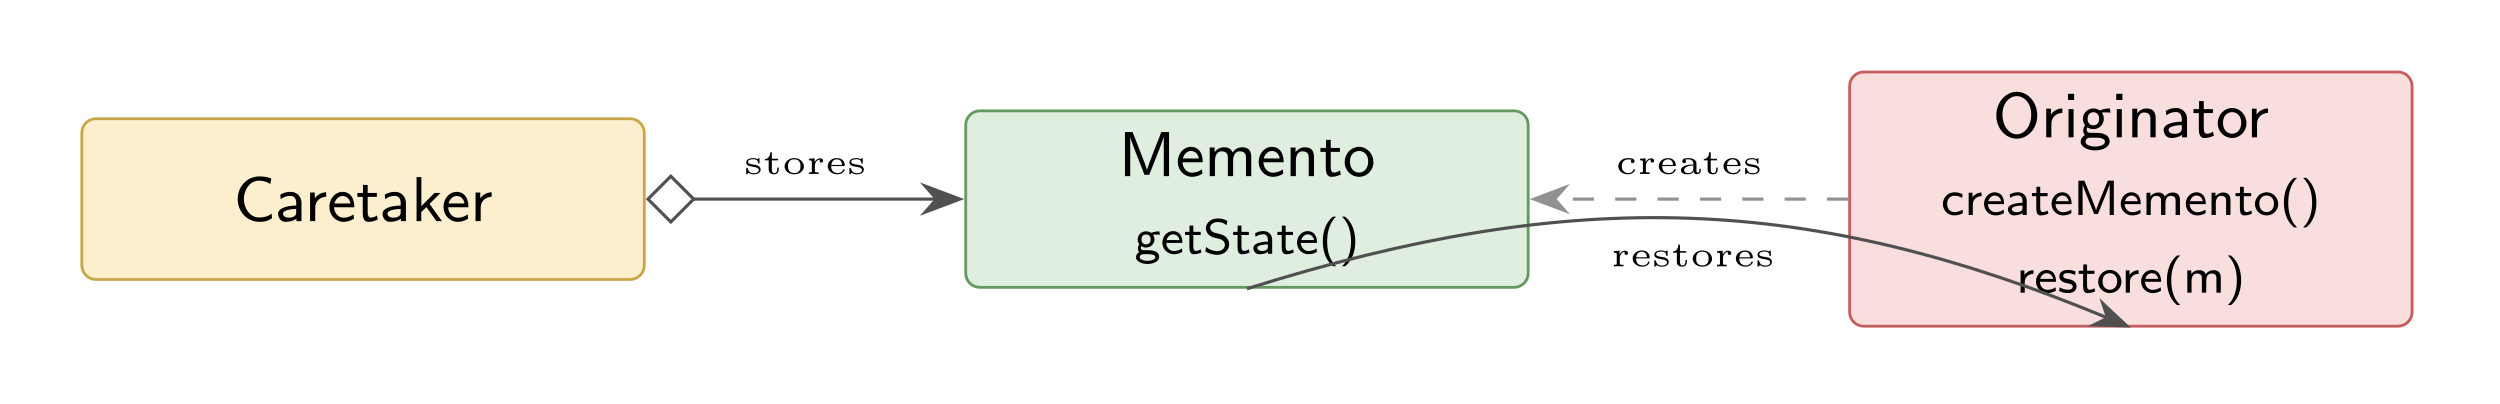
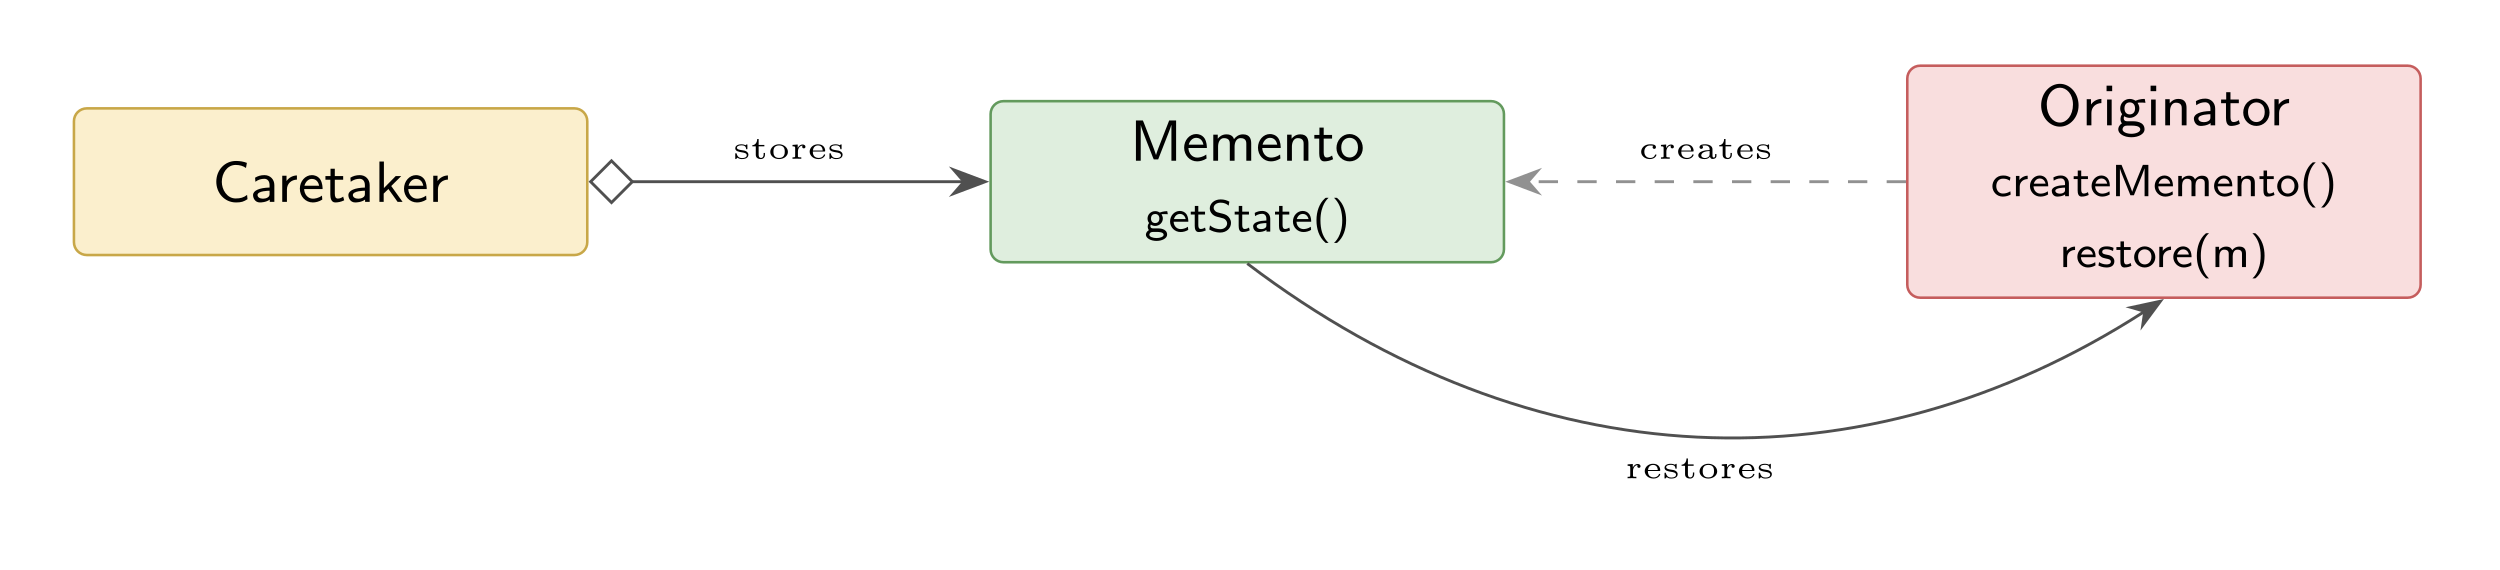
- <svg xmlns="http://www.w3.org/2000/svg" xmlns:xlink="http://www.w3.org/1999/xlink" width="349.142pt" height="56.413pt" viewBox="0 0 349.142 56.413">
+ <svg xmlns="http://www.w3.org/2000/svg" xmlns:xlink="http://www.w3.org/1999/xlink" width="383.158pt" height="87.229pt" viewBox="0 0 383.158 87.229">
  <defs>
    <g>
      <g id="glyph-0-0">
-         <path d="M 5.312 -1.062 C 4.781 -0.641 4.281 -0.516 3.547 -0.516 C 2.234 -0.516 1.438 -1.875 1.438 -3.062 C 1.438 -4.375 2.266 -5.656 3.547 -5.656 C 4.156 -5.656 4.703 -5.5 5.125 -5.172 L 5.266 -5.953 C 4.812 -6.156 4.234 -6.25 3.625 -6.25 C 1.859 -6.25 0.578 -4.828 0.578 -3.078 C 0.578 -1.391 1.828 0.094 3.609 0.094 C 4.438 0.094 4.766 -0.031 5.375 -0.406 Z M 5.312 -1.062 " />
+         <path d="M 5.312 -1.062 C 4.797 -0.656 4.297 -0.516 3.562 -0.516 C 2.234 -0.516 1.438 -1.875 1.438 -3.062 C 1.438 -4.391 2.266 -5.656 3.562 -5.656 C 4.172 -5.656 4.719 -5.5 5.141 -5.188 L 5.281 -5.969 C 4.812 -6.156 4.234 -6.266 3.625 -6.266 C 1.859 -6.266 0.594 -4.844 0.594 -3.078 C 0.594 -1.391 1.828 0.094 3.625 0.094 C 4.453 0.094 4.781 -0.031 5.375 -0.406 Z M 5.312 -1.062 " />
      </g>
      <g id="glyph-0-1">
-         <path d="M 3.656 -2.562 C 3.656 -3.438 3.016 -4.094 2.125 -4.094 C 1.547 -4.094 1.125 -3.938 0.703 -3.703 L 0.75 -3.078 C 1.203 -3.406 1.641 -3.531 2.125 -3.531 C 2.625 -3.531 2.922 -3.141 2.922 -2.562 L 2.922 -2.188 C 1.391 -2.141 0.391 -1.75 0.391 -1.031 C 0.391 -0.609 0.672 0.094 1.438 0.094 C 1.609 0.094 2.391 0.078 2.953 -0.344 L 2.953 0 L 3.656 0 Z M 2.922 -1.25 C 2.922 -1.062 2.922 -0.828 2.594 -0.641 C 2.375 -0.516 2.078 -0.484 1.906 -0.484 C 1.453 -0.484 1.078 -0.688 1.078 -1.047 C 1.078 -1.672 2.797 -1.703 2.922 -1.703 Z M 2.922 -1.25 " />
+         <path d="M 3.656 -2.562 C 3.656 -3.453 3.016 -4.094 2.141 -4.094 C 1.562 -4.094 1.125 -3.953 0.703 -3.703 L 0.75 -3.078 C 1.203 -3.406 1.641 -3.531 2.125 -3.531 C 2.625 -3.531 2.922 -3.141 2.922 -2.562 L 2.922 -2.188 C 1.391 -2.156 0.391 -1.75 0.391 -1.031 C 0.391 -0.609 0.672 0.094 1.438 0.094 C 1.625 0.094 2.391 0.078 2.953 -0.344 L 2.953 0 L 3.656 0 Z M 2.922 -1.25 C 2.922 -1.062 2.922 -0.828 2.609 -0.656 C 2.375 -0.516 2.094 -0.484 1.906 -0.484 C 1.453 -0.484 1.078 -0.688 1.078 -1.047 C 1.078 -1.688 2.812 -1.703 2.922 -1.703 Z M 2.922 -1.25 " />
      </g>
      <g id="glyph-0-2">
-         <path d="M 1.453 -1.891 C 1.453 -2.828 2.172 -3.391 2.984 -3.406 L 2.984 -4.031 C 2.344 -4.031 1.75 -3.703 1.391 -3.188 L 1.391 -4 L 0.734 -4 L 0.734 0 L 1.453 0 Z M 1.453 -1.891 " />
+         <path d="M 1.453 -1.891 C 1.453 -2.828 2.172 -3.391 2.984 -3.406 L 2.984 -4.047 C 2.344 -4.031 1.766 -3.719 1.391 -3.188 L 1.391 -4 L 0.734 -4 L 0.734 0 L 1.453 0 Z M 1.453 -1.891 " />
      </g>
      <g id="glyph-0-3">
-         <path d="M 3.797 -1.938 C 3.797 -2.219 3.781 -2.891 3.438 -3.422 C 3.062 -3.984 2.5 -4.094 2.156 -4.094 C 1.125 -4.094 0.312 -3.141 0.312 -2 C 0.312 -0.828 1.188 0.094 2.297 0.094 C 2.719 0.094 3.234 -0.016 3.75 -0.344 L 3.688 -0.953 C 3.141 -0.547 2.609 -0.484 2.297 -0.484 C 1.562 -0.484 1 -1.125 0.969 -1.938 Z M 1.016 -2.469 C 1.156 -3.031 1.594 -3.516 2.156 -3.516 C 2.484 -3.516 3.094 -3.359 3.25 -2.469 Z M 1.016 -2.469 " />
+         <path d="M 3.797 -1.953 C 3.797 -2.219 3.781 -2.891 3.438 -3.438 C 3.062 -3.984 2.5 -4.094 2.156 -4.094 C 1.125 -4.094 0.312 -3.141 0.312 -2.016 C 0.312 -0.828 1.188 0.094 2.297 0.094 C 2.719 0.094 3.234 -0.016 3.75 -0.344 L 3.703 -0.953 C 3.141 -0.547 2.609 -0.484 2.297 -0.484 C 1.562 -0.484 1 -1.125 0.969 -1.953 Z M 1.016 -2.469 C 1.172 -3.047 1.594 -3.516 2.156 -3.516 C 2.484 -3.516 3.094 -3.375 3.266 -2.469 Z M 1.016 -2.469 " />
      </g>
      <g id="glyph-0-4">
-         <path d="M 1.609 -3.391 L 2.891 -3.391 L 2.891 -3.938 L 1.609 -3.938 L 1.609 -5.062 L 0.953 -5.062 L 0.953 -3.938 L 0.172 -3.938 L 0.172 -3.391 L 0.922 -3.391 L 0.922 -1.125 C 0.922 -0.594 1.031 0.094 1.688 0.094 C 2.078 0.094 2.531 0.016 3.031 -0.234 L 2.891 -0.797 C 2.656 -0.609 2.344 -0.5 2.062 -0.5 C 1.719 -0.5 1.609 -0.812 1.609 -1.281 Z M 1.609 -3.391 " />
+         <path d="M 1.609 -3.391 L 2.891 -3.391 L 2.891 -3.953 L 1.609 -3.953 L 1.609 -5.078 L 0.953 -5.078 L 0.953 -3.953 L 0.172 -3.953 L 0.172 -3.391 L 0.922 -3.391 L 0.922 -1.125 C 0.922 -0.594 1.047 0.094 1.688 0.094 C 2.078 0.094 2.547 0.016 3.047 -0.234 L 2.891 -0.797 C 2.656 -0.609 2.344 -0.5 2.078 -0.5 C 1.719 -0.5 1.609 -0.812 1.609 -1.281 Z M 1.609 -3.391 " />
      </g>
      <g id="glyph-0-5">
-         <path d="M 2.562 -2.406 L 4.094 -3.938 L 3.25 -3.938 L 1.422 -2.109 L 1.422 -6.156 L 0.75 -6.156 L 0.75 0 L 1.406 0 L 1.406 -1.266 L 2.125 -1.969 L 3.531 0 L 4.297 0 Z M 2.562 -2.406 " />
+         <path d="M 2.562 -2.422 L 4.094 -3.953 L 3.25 -3.953 L 1.438 -2.109 L 1.438 -6.172 L 0.75 -6.172 L 0.75 0 L 1.406 0 L 1.406 -1.266 L 2.125 -1.969 L 3.531 0 L 4.297 0 Z M 2.562 -2.422 " />
      </g>
      <g id="glyph-0-6">
-         <path d="M 4.797 -3.125 C 4.578 -2.531 4.094 -1.297 3.984 -0.875 L 3.969 -0.875 C 3.891 -1.234 3.484 -2.312 3.312 -2.734 L 2.125 -5.766 L 1.969 -6.156 L 0.906 -6.156 L 0.906 0 L 1.641 0 L 1.641 -5.469 C 1.75 -5.016 2.266 -3.688 2.359 -3.438 L 3.344 -0.938 C 3.406 -0.766 3.578 -0.312 3.625 -0.188 L 4.297 -0.188 L 5.531 -3.312 C 5.656 -3.641 6.203 -5.047 6.312 -5.469 L 6.328 -5.469 L 6.328 0 L 7.062 0 L 7.062 -6.156 L 5.984 -6.156 Z M 4.797 -3.125 " />
+         <path d="M 4.812 -3.125 C 4.578 -2.531 4.094 -1.312 3.984 -0.875 C 3.891 -1.234 3.484 -2.312 3.312 -2.734 L 2.141 -5.766 L 1.969 -6.172 L 0.906 -6.172 L 0.906 0 L 1.641 0 L 1.641 -5.484 C 1.75 -5.016 2.266 -3.703 2.359 -3.453 L 3.344 -0.938 C 3.406 -0.766 3.578 -0.312 3.641 -0.203 L 4.312 -0.203 L 5.531 -3.328 C 5.672 -3.656 6.219 -5.062 6.328 -5.484 L 6.344 -5.484 L 6.344 0 L 7.062 0 L 7.062 -6.172 L 6 -6.172 Z M 4.812 -3.125 " />
      </g>
      <g id="glyph-0-7">
-         <path d="M 6.516 -2.641 C 6.516 -3.297 6.344 -4.031 5.266 -4.031 C 4.516 -4.031 4.094 -3.578 3.891 -3.312 C 3.828 -3.484 3.641 -4.031 2.734 -4.031 C 2.031 -4.031 1.609 -3.625 1.406 -3.359 L 1.406 -4 L 0.719 -4 L 0.719 0 L 1.453 0 L 1.453 -2.172 C 1.453 -2.75 1.688 -3.469 2.359 -3.469 C 3.25 -3.469 3.25 -2.828 3.25 -2.578 L 3.25 0 L 3.984 0 L 3.984 -2.172 C 3.984 -2.75 4.219 -3.469 4.891 -3.469 C 5.781 -3.469 5.781 -2.828 5.781 -2.578 L 5.781 0 L 6.516 0 Z M 6.516 -2.641 " />
+         <path d="M 6.531 -2.641 C 6.531 -3.297 6.344 -4.047 5.266 -4.047 C 4.531 -4.047 4.109 -3.594 3.891 -3.312 C 3.828 -3.5 3.641 -4.047 2.734 -4.047 C 2.031 -4.047 1.609 -3.641 1.406 -3.375 L 1.406 -4 L 0.719 -4 L 0.719 0 L 1.453 0 L 1.453 -2.172 C 1.453 -2.75 1.688 -3.469 2.359 -3.469 C 3.25 -3.469 3.25 -2.844 3.25 -2.578 L 3.25 0 L 3.984 0 L 3.984 -2.172 C 3.984 -2.75 4.219 -3.469 4.906 -3.469 C 5.781 -3.469 5.781 -2.844 5.781 -2.578 L 5.781 0 L 6.531 0 Z M 6.531 -2.641 " />
      </g>
      <g id="glyph-0-8">
-         <path d="M 3.984 -2.641 C 3.984 -3.297 3.812 -4.031 2.734 -4.031 C 2.031 -4.031 1.609 -3.625 1.406 -3.359 L 1.406 -4 L 0.719 -4 L 0.719 0 L 1.453 0 L 1.453 -2.172 C 1.453 -2.75 1.688 -3.469 2.359 -3.469 C 3.25 -3.469 3.25 -2.828 3.25 -2.578 L 3.25 0 L 3.984 0 Z M 3.984 -2.641 " />
+         <path d="M 3.984 -2.641 C 3.984 -3.297 3.812 -4.047 2.734 -4.047 C 2.031 -4.047 1.609 -3.641 1.406 -3.375 L 1.406 -4 L 0.719 -4 L 0.719 0 L 1.453 0 L 1.453 -2.172 C 1.453 -2.75 1.688 -3.469 2.359 -3.469 C 3.25 -3.469 3.25 -2.844 3.25 -2.578 L 3.25 0 L 3.984 0 Z M 3.984 -2.641 " />
      </g>
      <g id="glyph-0-9">
-         <path d="M 4.281 -1.953 C 4.281 -3.109 3.406 -4.094 2.266 -4.094 C 1.172 -4.094 0.266 -3.141 0.266 -1.953 C 0.266 -0.781 1.203 0.094 2.266 0.094 C 3.375 0.094 4.281 -0.797 4.281 -1.953 Z M 2.281 -0.5 C 1.594 -0.5 1 -1.031 1 -2.047 C 1 -3.078 1.672 -3.516 2.266 -3.516 C 2.906 -3.516 3.547 -3.062 3.547 -2.047 C 3.547 -1.016 2.922 -0.5 2.281 -0.5 Z M 2.281 -0.5 " />
+         <path d="M 4.297 -1.953 C 4.297 -3.125 3.406 -4.094 2.281 -4.094 C 1.172 -4.094 0.266 -3.141 0.266 -1.953 C 0.266 -0.781 1.203 0.094 2.281 0.094 C 3.375 0.094 4.297 -0.797 4.297 -1.953 Z M 2.281 -0.5 C 1.594 -0.5 1 -1.047 1 -2.047 C 1 -3.078 1.672 -3.516 2.281 -3.516 C 2.922 -3.516 3.562 -3.062 3.562 -2.047 C 3.562 -1.016 2.938 -0.5 2.281 -0.5 Z M 2.281 -0.5 " />
      </g>
      <g id="glyph-0-10">
-         <path d="M 6.219 -3.047 C 6.219 -4.922 4.906 -6.359 3.359 -6.359 C 1.828 -6.359 0.5 -4.922 0.5 -3.047 C 0.5 -1.203 1.844 0.188 3.359 0.188 C 4.906 0.188 6.219 -1.203 6.219 -3.047 Z M 3.359 -0.422 C 2.312 -0.422 1.359 -1.516 1.359 -3.188 C 1.359 -4.812 2.359 -5.75 3.359 -5.75 C 4.375 -5.75 5.375 -4.797 5.375 -3.188 C 5.375 -1.516 4.422 -0.422 3.359 -0.422 Z M 3.359 -0.422 " />
+         <path d="M 6.234 -3.062 C 6.234 -4.938 4.906 -6.359 3.375 -6.359 C 1.828 -6.359 0.5 -4.938 0.5 -3.062 C 0.5 -1.203 1.844 0.203 3.375 0.203 C 4.906 0.203 6.234 -1.203 6.234 -3.062 Z M 3.375 -0.422 C 2.312 -0.422 1.359 -1.516 1.359 -3.188 C 1.359 -4.812 2.359 -5.766 3.375 -5.766 C 4.391 -5.766 5.375 -4.812 5.375 -3.188 C 5.375 -1.516 4.422 -0.422 3.375 -0.422 Z M 3.375 -0.422 " />
      </g>
      <g id="glyph-0-11">
-         <path d="M 1.516 -6.078 L 0.656 -6.078 L 0.656 -5.219 L 1.516 -5.219 Z M 1.438 -3.938 L 0.734 -3.938 L 0.734 0 L 1.438 0 Z M 1.438 -3.938 " />
+         <path d="M 1.516 -6.078 L 0.656 -6.078 L 0.656 -5.234 L 1.516 -5.234 Z M 1.438 -3.953 L 0.734 -3.953 L 0.734 0 L 1.438 0 Z M 1.438 -3.953 " />
      </g>
      <g id="glyph-0-12">
-         <path d="M 4.328 -4.031 C 4.156 -4.031 3.562 -4.031 2.906 -3.75 C 2.766 -3.859 2.438 -4.031 2.031 -4.031 C 1.203 -4.031 0.562 -3.375 0.562 -2.594 C 0.562 -2.375 0.609 -2.047 0.859 -1.688 C 0.688 -1.469 0.609 -1.203 0.609 -0.953 C 0.609 -0.703 0.688 -0.469 0.828 -0.297 C 0.359 0 0.25 0.375 0.25 0.625 C 0.25 1.281 1.125 1.828 2.266 1.828 C 3.422 1.828 4.297 1.281 4.297 0.625 C 4.297 -0.609 2.828 -0.625 2.438 -0.625 L 1.609 -0.625 C 1.5 -0.625 1.094 -0.625 1.094 -1.094 C 1.094 -1.266 1.141 -1.328 1.188 -1.391 C 1.422 -1.234 1.719 -1.141 2.031 -1.141 C 2.844 -1.141 3.484 -1.797 3.484 -2.578 C 3.484 -2.891 3.406 -3.141 3.25 -3.375 C 3.219 -3.422 3.219 -3.422 3.219 -3.438 C 3.219 -3.484 3.656 -3.484 3.766 -3.484 C 3.844 -3.484 4.172 -3.484 4.422 -3.438 Z M 2.031 -1.672 C 1.609 -1.672 1.219 -1.922 1.219 -2.578 C 1.219 -3.297 1.672 -3.5 2.031 -3.5 C 2.438 -3.5 2.828 -3.25 2.828 -2.594 C 2.828 -1.875 2.375 -1.672 2.031 -1.672 Z M 2.438 0.047 C 2.625 0.047 3.641 0.047 3.641 0.625 C 3.641 1.016 2.984 1.297 2.281 1.297 C 1.594 1.297 0.922 1.031 0.922 0.625 C 0.922 0.609 0.922 0.047 1.594 0.047 Z M 2.438 0.047 " />
+         <path d="M 4.328 -4.047 C 4.156 -4.047 3.562 -4.047 2.906 -3.766 C 2.781 -3.859 2.438 -4.047 2.031 -4.047 C 1.203 -4.047 0.562 -3.375 0.562 -2.594 C 0.562 -2.375 0.609 -2.047 0.859 -1.703 C 0.688 -1.469 0.609 -1.203 0.609 -0.953 C 0.609 -0.719 0.688 -0.469 0.828 -0.297 C 0.359 0 0.266 0.375 0.266 0.625 C 0.266 1.281 1.125 1.828 2.281 1.828 C 3.422 1.828 4.297 1.297 4.297 0.625 C 4.297 -0.609 2.828 -0.625 2.438 -0.625 L 1.625 -0.625 C 1.5 -0.625 1.109 -0.625 1.109 -1.094 C 1.109 -1.266 1.141 -1.328 1.188 -1.391 C 1.422 -1.234 1.719 -1.141 2.031 -1.141 C 2.844 -1.141 3.5 -1.812 3.5 -2.594 C 3.5 -2.891 3.406 -3.141 3.266 -3.375 C 3.234 -3.422 3.234 -3.438 3.234 -3.438 C 3.234 -3.484 3.656 -3.484 3.781 -3.484 C 3.844 -3.484 4.172 -3.484 4.438 -3.453 Z M 2.031 -1.672 C 1.625 -1.672 1.219 -1.922 1.219 -2.594 C 1.219 -3.312 1.672 -3.516 2.031 -3.516 C 2.438 -3.516 2.844 -3.25 2.844 -2.594 C 2.844 -1.875 2.375 -1.672 2.031 -1.672 Z M 2.438 0.047 C 2.625 0.047 3.641 0.047 3.641 0.625 C 3.641 1.016 3 1.297 2.281 1.297 C 1.594 1.297 0.922 1.047 0.922 0.625 C 0.922 0.609 0.922 0.047 1.594 0.047 Z M 2.438 0.047 " />
      </g>
      <g id="glyph-1-0">
        <path d="M 3.469 -3.141 C 3.328 -3.141 2.859 -3.125 2.328 -2.922 C 2.078 -3.094 1.828 -3.141 1.625 -3.141 C 0.953 -3.141 0.453 -2.609 0.453 -2.016 C 0.453 -1.766 0.531 -1.516 0.688 -1.328 C 0.594 -1.203 0.484 -1.016 0.484 -0.75 C 0.484 -0.484 0.594 -0.312 0.656 -0.234 C 0.281 0 0.203 0.312 0.203 0.469 C 0.203 1 0.938 1.422 1.828 1.422 C 2.734 1.422 3.453 1 3.453 0.469 C 3.453 -0.5 2.25 -0.5 1.953 -0.5 L 1.312 -0.5 C 1.188 -0.5 0.891 -0.5 0.891 -0.859 C 0.891 -1 0.953 -1.062 0.953 -1.078 C 1.188 -0.922 1.438 -0.875 1.625 -0.875 C 2.297 -0.875 2.797 -1.406 2.797 -2 C 2.797 -2.219 2.734 -2.422 2.625 -2.609 C 2.594 -2.656 2.594 -2.656 2.594 -2.672 C 2.594 -2.688 3 -2.688 3.031 -2.688 C 3.047 -2.688 3.312 -2.688 3.562 -2.672 Z M 1.625 -1.312 C 1.25 -1.312 0.984 -1.547 0.984 -2 C 0.984 -2.547 1.328 -2.703 1.625 -2.703 C 2 -2.703 2.266 -2.469 2.266 -2.016 C 2.266 -1.469 1.922 -1.312 1.625 -1.312 Z M 1.953 0.047 C 2.109 0.047 2.922 0.047 2.922 0.484 C 2.922 0.781 2.406 0.984 1.828 0.984 C 1.25 0.984 0.734 0.781 0.734 0.484 C 0.734 0.453 0.734 0.047 1.297 0.047 Z M 1.953 0.047 " />
      </g>
      <g id="glyph-1-1">
        <path d="M 2.969 -0.75 C 2.578 -0.469 2.141 -0.391 1.844 -0.391 C 1.25 -0.391 0.797 -0.875 0.781 -1.516 L 3.031 -1.516 C 3.031 -1.828 3 -2.297 2.734 -2.688 C 2.484 -3.031 2.078 -3.172 1.734 -3.172 C 0.891 -3.172 0.234 -2.438 0.234 -1.547 C 0.234 -0.672 0.938 0.062 1.844 0.062 C 2.25 0.062 2.656 -0.047 3.016 -0.266 Z M 0.828 -1.922 C 0.984 -2.484 1.391 -2.719 1.734 -2.719 C 2.031 -2.719 2.484 -2.562 2.625 -1.922 Z M 0.828 -1.922 " />
      </g>
      <g id="glyph-1-2">
        <path d="M 1.297 -2.625 L 2.328 -2.625 L 2.328 -3.062 L 1.297 -3.062 L 1.297 -3.938 L 0.766 -3.938 L 0.766 -3.062 L 0.141 -3.062 L 0.141 -2.625 L 0.75 -2.625 L 0.75 -0.891 C 0.75 -0.422 0.859 0.062 1.359 0.062 C 1.859 0.062 2.234 -0.094 2.438 -0.188 L 2.328 -0.625 C 2.094 -0.469 1.859 -0.406 1.672 -0.406 C 1.375 -0.406 1.297 -0.688 1.297 -1.016 Z M 1.297 -2.625 " />
      </g>
      <g id="glyph-1-3">
        <path d="M 3.406 -4.594 C 2.969 -4.828 2.578 -4.938 2.062 -4.938 C 1.016 -4.938 0.406 -4.234 0.406 -3.578 C 0.406 -3.281 0.5 -2.953 0.828 -2.641 C 1.141 -2.359 1.453 -2.281 1.891 -2.188 C 2.469 -2.047 2.625 -2.016 2.828 -1.797 C 2.953 -1.672 3.062 -1.484 3.062 -1.25 C 3.062 -0.812 2.672 -0.375 2.016 -0.375 C 1.609 -0.375 0.984 -0.484 0.438 -0.953 L 0.328 -0.328 C 0.672 -0.125 1.25 0.141 2.016 0.141 C 2.984 0.141 3.656 -0.547 3.656 -1.328 C 3.656 -1.891 3.328 -2.203 3.203 -2.344 C 2.906 -2.625 2.594 -2.703 2.062 -2.828 C 1.641 -2.922 1.422 -2.984 1.25 -3.141 C 1.156 -3.234 1 -3.391 1 -3.656 C 1 -4.047 1.391 -4.438 2.062 -4.438 C 2.578 -4.438 2.953 -4.281 3.297 -3.984 Z M 3.406 -4.594 " />
      </g>
      <g id="glyph-1-4">
        <path d="M 2.938 -1.984 C 2.938 -2.688 2.406 -3.172 1.719 -3.172 C 1.281 -3.172 0.953 -3.078 0.562 -2.875 L 0.609 -2.375 C 0.828 -2.516 1.172 -2.734 1.719 -2.734 C 2.031 -2.734 2.344 -2.5 2.344 -1.984 L 2.344 -1.703 C 1.312 -1.672 0.312 -1.453 0.312 -0.812 C 0.312 -0.469 0.547 0.062 1.156 0.062 C 1.453 0.062 2 0 2.359 -0.266 L 2.359 0 L 2.938 0 Z M 2.344 -0.984 C 2.344 -0.844 2.344 -0.656 2.094 -0.516 C 1.875 -0.391 1.609 -0.391 1.531 -0.391 C 1.156 -0.391 0.859 -0.562 0.859 -0.828 C 0.859 -1.266 2.031 -1.312 2.344 -1.312 Z M 2.344 -0.984 " />
      </g>
      <g id="glyph-1-5">
        <path d="M 2.109 -5.188 C 1.984 -5.188 1.969 -5.188 1.891 -5.109 C 1.016 -4.344 0.578 -3.109 0.578 -1.734 C 0.578 -0.422 0.969 0.828 1.891 1.641 C 1.969 1.734 1.984 1.734 2.109 1.734 L 2.438 1.734 C 2.422 1.719 1.75 1.141 1.422 0.062 C 1.266 -0.469 1.188 -1.047 1.188 -1.734 C 1.188 -4.109 2.297 -5.062 2.438 -5.188 Z M 2.109 -5.188 " />
      </g>
      <g id="glyph-1-6">
        <path d="M 0.734 1.734 C 0.859 1.734 0.875 1.734 0.953 1.656 C 1.828 0.891 2.266 -0.344 2.266 -1.734 C 2.266 -3.031 1.875 -4.281 0.953 -5.094 C 0.875 -5.188 0.859 -5.188 0.734 -5.188 L 0.406 -5.188 C 0.422 -5.172 1.094 -4.594 1.422 -3.516 C 1.578 -2.984 1.672 -2.406 1.672 -1.734 C 1.672 0.656 0.547 1.609 0.406 1.734 Z M 0.734 1.734 " />
      </g>
      <g id="glyph-1-7">
        <path d="M 3 -0.75 C 2.656 -0.531 2.281 -0.406 1.859 -0.406 C 1.219 -0.406 0.844 -0.922 0.844 -1.547 C 0.844 -2.078 1.125 -2.688 1.875 -2.688 C 2.344 -2.688 2.562 -2.594 2.922 -2.375 L 3.016 -2.875 C 2.594 -3.078 2.422 -3.172 1.875 -3.172 C 0.844 -3.172 0.25 -2.328 0.25 -1.531 C 0.25 -0.688 0.906 0.062 1.844 0.062 C 2.328 0.062 2.75 -0.078 3.047 -0.25 Z M 3 -0.75 " />
      </g>
      <g id="glyph-1-8">
        <path d="M 1.172 -1.469 C 1.172 -2.219 1.781 -2.625 2.391 -2.625 L 2.391 -3.141 C 1.812 -3.125 1.391 -2.844 1.125 -2.484 L 1.125 -3.109 L 0.594 -3.109 L 0.594 0 L 1.172 0 Z M 1.172 -1.469 " />
      </g>
      <g id="glyph-1-9">
        <path d="M 3.844 -2.391 C 3.766 -2.188 3.266 -0.969 3.203 -0.688 L 3.188 -0.688 C 3.141 -0.891 2.828 -1.672 2.75 -1.859 L 1.562 -4.797 L 0.719 -4.797 L 0.719 0 L 1.312 0 L 1.312 -4.234 C 1.375 -4 1.734 -3.094 1.766 -3.016 L 2.922 -0.141 L 3.453 -0.141 L 4.484 -2.688 C 4.484 -2.688 4.969 -3.875 5.078 -4.25 L 5.094 -4.25 L 5.094 0 L 5.672 0 L 5.672 -4.797 L 4.828 -4.797 Z M 3.844 -2.391 " />
      </g>
      <g id="glyph-1-10">
        <path d="M 5.25 -2.047 C 5.25 -2.578 5.094 -3.141 4.234 -3.141 C 3.656 -3.141 3.297 -2.797 3.141 -2.578 C 3.062 -2.766 2.891 -3.141 2.203 -3.141 C 1.812 -3.141 1.422 -2.984 1.125 -2.609 L 1.125 -3.109 L 0.578 -3.109 L 0.578 0 L 1.172 0 L 1.172 -1.672 C 1.172 -2.141 1.375 -2.672 1.906 -2.672 C 2.609 -2.672 2.609 -2.203 2.609 -2 L 2.609 0 L 3.219 0 L 3.219 -1.672 C 3.219 -2.141 3.406 -2.672 3.938 -2.672 C 4.641 -2.672 4.641 -2.203 4.641 -2 L 4.641 0 L 5.25 0 Z M 5.25 -2.047 " />
      </g>
      <g id="glyph-1-11">
        <path d="M 3.219 -2.047 C 3.219 -2.578 3.047 -3.141 2.203 -3.141 C 1.812 -3.141 1.422 -2.984 1.125 -2.609 L 1.125 -3.109 L 0.578 -3.109 L 0.578 0 L 1.172 0 L 1.172 -1.672 C 1.172 -2.141 1.375 -2.672 1.906 -2.672 C 2.609 -2.672 2.609 -2.203 2.609 -2 L 2.609 0 L 3.219 0 Z M 3.219 -2.047 " />
      </g>
      <g id="glyph-1-12">
        <path d="M 3.453 -1.516 C 3.453 -2.422 2.734 -3.172 1.828 -3.172 C 0.938 -3.172 0.203 -2.422 0.203 -1.516 C 0.203 -0.641 0.938 0.062 1.828 0.062 C 2.734 0.062 3.453 -0.641 3.453 -1.516 Z M 1.828 -0.406 C 1.281 -0.406 0.812 -0.812 0.812 -1.594 C 0.812 -2.375 1.312 -2.719 1.828 -2.719 C 2.344 -2.719 2.859 -2.359 2.859 -1.594 C 2.859 -0.797 2.359 -0.406 1.828 -0.406 Z M 1.828 -0.406 " />
      </g>
      <g id="glyph-1-13">
        <path d="M 2.516 -2.953 C 2.047 -3.156 1.703 -3.172 1.453 -3.172 C 1.281 -3.172 0.234 -3.172 0.234 -2.25 C 0.234 -1.922 0.422 -1.75 0.516 -1.672 C 0.75 -1.422 1.047 -1.375 1.406 -1.297 C 1.734 -1.234 2.109 -1.172 2.109 -0.828 C 2.109 -0.406 1.531 -0.406 1.438 -0.406 C 1 -0.406 0.578 -0.562 0.297 -0.75 L 0.203 -0.234 C 0.438 -0.125 0.859 0.062 1.438 0.062 C 1.75 0.062 2.047 0.016 2.312 -0.172 C 2.562 -0.359 2.641 -0.656 2.641 -0.891 C 2.641 -1.016 2.625 -1.297 2.344 -1.547 C 2.078 -1.781 1.844 -1.828 1.5 -1.891 C 1.094 -1.969 0.781 -2.031 0.781 -2.328 C 0.781 -2.734 1.281 -2.734 1.391 -2.734 C 1.781 -2.734 2.078 -2.641 2.438 -2.469 Z M 2.516 -2.953 " />
      </g>
      <g id="glyph-2-0">
        <path d="M 2.203 -2.078 C 2.203 -2.156 2.203 -2.219 2.125 -2.219 C 2.109 -2.219 2.078 -2.203 2.047 -2.172 C 2.031 -2.156 1.938 -2.078 1.922 -2.078 C 1.906 -2.078 1.906 -2.078 1.875 -2.094 C 1.75 -2.156 1.578 -2.219 1.328 -2.219 C 0.516 -2.219 0.344 -1.844 0.344 -1.609 C 0.344 -1.141 0.922 -1.062 1.375 -0.984 C 1.656 -0.938 2.109 -0.875 2.109 -0.531 C 2.109 -0.359 1.969 -0.109 1.375 -0.109 C 1.031 -0.109 0.719 -0.234 0.562 -0.75 C 0.531 -0.844 0.531 -0.859 0.453 -0.859 C 0.344 -0.859 0.344 -0.812 0.344 -0.719 L 0.344 -0.078 C 0.344 0 0.344 0.047 0.422 0.047 C 0.469 0.047 0.469 0.047 0.562 -0.047 L 0.688 -0.172 C 0.938 0.047 1.25 0.047 1.375 0.047 C 2.203 0.047 2.359 -0.375 2.359 -0.625 C 2.359 -0.844 2.234 -1 2.047 -1.125 C 1.844 -1.25 1.703 -1.266 1.281 -1.328 C 0.969 -1.375 0.594 -1.438 0.594 -1.703 C 0.594 -1.875 0.781 -2.062 1.328 -2.062 C 1.734 -2.062 1.969 -1.906 2 -1.562 C 2 -1.484 2.016 -1.453 2.109 -1.453 C 2.203 -1.453 2.203 -1.484 2.203 -1.594 Z M 2.203 -2.078 " />
      </g>
      <g id="glyph-2-1">
        <path d="M 1.219 -1.906 L 2.094 -1.906 L 2.094 -2.125 L 1.219 -2.125 L 1.219 -3.031 L 1 -3.031 C 1 -2.578 0.75 -2.094 0.25 -2.078 L 0.25 -1.906 L 0.781 -1.906 L 0.781 -0.625 C 0.781 -0.062 1.234 0.047 1.547 0.047 C 1.922 0.047 2.188 -0.219 2.188 -0.625 L 2.188 -0.891 L 1.984 -0.891 L 1.984 -0.641 C 1.984 -0.266 1.766 -0.125 1.594 -0.125 C 1.219 -0.125 1.219 -0.516 1.219 -0.625 Z M 1.219 -1.906 " />
      </g>
      <g id="glyph-2-2">
        <path d="M 3.031 -1.047 C 3.031 -1.672 2.453 -2.219 1.672 -2.219 C 0.906 -2.219 0.328 -1.672 0.328 -1.047 C 0.328 -0.453 0.906 0.047 1.672 0.047 C 2.453 0.047 3.031 -0.453 3.031 -1.047 Z M 1.672 -0.125 C 0.812 -0.125 0.812 -0.859 0.812 -1.094 C 0.812 -1.328 0.812 -2.047 1.672 -2.047 C 2.547 -2.047 2.547 -1.328 2.547 -1.094 C 2.547 -0.859 2.547 -0.125 1.672 -0.125 Z M 1.672 -0.125 " />
      </g>
      <g id="glyph-2-3">
        <path d="M 1.203 -1.109 C 1.203 -1.562 1.469 -2.016 1.938 -2.016 C 1.938 -2.016 1.859 -1.953 1.859 -1.844 C 1.859 -1.656 2 -1.594 2.109 -1.594 C 2.234 -1.594 2.359 -1.672 2.359 -1.844 C 2.359 -2.031 2.188 -2.188 1.922 -2.188 C 1.672 -2.188 1.359 -2.047 1.172 -1.641 L 1.172 -2.188 L 0.375 -2.125 L 0.375 -1.906 C 0.734 -1.906 0.781 -1.875 0.781 -1.641 L 0.781 -0.422 C 0.781 -0.266 0.781 -0.219 0.469 -0.219 L 0.375 -0.219 L 0.375 0 C 0.578 -0.016 0.812 -0.016 1.016 -0.016 C 1.266 -0.016 1.516 -0.016 1.719 0 L 1.719 -0.219 L 1.578 -0.219 C 1.203 -0.219 1.203 -0.266 1.203 -0.422 Z M 1.203 -1.109 " />
      </g>
      <g id="glyph-2-4">
        <path d="M 2.547 -1.109 C 2.656 -1.109 2.703 -1.109 2.703 -1.234 C 2.703 -1.562 2.516 -2.219 1.594 -2.219 C 0.844 -2.219 0.328 -1.672 0.328 -1.094 C 0.328 -0.453 0.922 0.047 1.672 0.047 C 2.453 0.047 2.703 -0.5 2.703 -0.594 C 2.703 -0.672 2.625 -0.672 2.594 -0.672 C 2.516 -0.672 2.516 -0.656 2.484 -0.578 C 2.344 -0.234 1.984 -0.125 1.703 -0.125 C 1.297 -0.125 1.078 -0.344 1 -0.422 C 0.812 -0.672 0.812 -0.984 0.812 -1.109 Z M 0.828 -1.266 C 0.891 -1.922 1.359 -2.047 1.594 -2.047 C 2.281 -2.047 2.312 -1.406 2.328 -1.266 Z M 0.828 -1.266 " />
      </g>
      <g id="glyph-2-5">
        <path d="M 2.219 -1.984 C 2.141 -1.938 2.109 -1.859 2.109 -1.766 C 2.109 -1.609 2.234 -1.516 2.375 -1.516 C 2.484 -1.516 2.625 -1.594 2.625 -1.781 C 2.625 -2.203 2.078 -2.219 1.734 -2.219 C 0.766 -2.219 0.359 -1.562 0.359 -1.062 C 0.359 -0.453 0.938 0.047 1.672 0.047 C 2.531 0.047 2.703 -0.547 2.703 -0.594 C 2.703 -0.656 2.625 -0.656 2.594 -0.656 C 2.516 -0.656 2.516 -0.641 2.484 -0.594 C 2.328 -0.172 1.953 -0.125 1.75 -0.125 C 1.312 -0.125 0.844 -0.406 0.844 -1.078 C 0.844 -1.281 0.891 -1.562 1.078 -1.766 C 1.312 -2.031 1.609 -2.031 1.75 -2.031 C 1.906 -2.031 2.047 -2.031 2.219 -1.984 Z M 2.219 -1.984 " />
      </g>
      <g id="glyph-2-6">
        <path d="M 2.578 -1.469 C 2.578 -1.938 2.078 -2.219 1.469 -2.219 C 1.172 -2.219 0.594 -2.203 0.594 -1.781 C 0.594 -1.594 0.734 -1.516 0.859 -1.516 C 1 -1.516 1.125 -1.609 1.125 -1.766 C 1.125 -1.891 1.047 -1.969 1 -2 C 1.172 -2.047 1.406 -2.047 1.469 -2.047 C 1.875 -2.047 2.141 -1.812 2.141 -1.469 L 2.141 -1.328 C 1.656 -1.312 1.391 -1.297 1.016 -1.156 C 0.688 -1.047 0.406 -0.844 0.406 -0.516 C 0.406 -0.047 0.984 0.047 1.375 0.047 C 1.75 0.047 2.047 -0.094 2.203 -0.344 C 2.219 -0.172 2.328 0.031 2.594 0.031 C 2.625 0.031 3.188 0.031 3.188 -0.438 L 3.188 -0.719 L 2.984 -0.719 L 2.984 -0.453 C 2.984 -0.406 2.984 -0.188 2.781 -0.188 C 2.578 -0.188 2.578 -0.406 2.578 -0.453 Z M 2.141 -0.703 C 2.141 -0.156 1.547 -0.109 1.422 -0.109 C 1.141 -0.109 0.859 -0.266 0.859 -0.516 C 0.859 -0.688 0.969 -1.141 2.141 -1.188 Z M 2.141 -0.703 " />
      </g>
    </g>
  </defs>
-   <path fill-rule="nonzero" fill="rgb(98.43%, 93.726%, 80.391%)" fill-opacity="1" stroke-width="0.399" stroke-linecap="butt" stroke-linejoin="miter" stroke="rgb(78.432%, 65.489%, 28.235%)" stroke-opacity="1" stroke-miterlimit="10" d="M -87.031 11.339 L -162.421 11.339 C -163.518 11.339 -164.41 10.447 -164.41 9.346 L -164.41 -9.346 C -164.41 -10.447 -163.518 -11.339 -162.421 -11.339 L -87.031 -11.339 C -85.934 -11.339 -85.042 -10.447 -85.042 -9.346 L -85.042 9.346 C -85.042 10.447 -85.934 11.339 -87.031 11.339 Z M -87.031 11.339 " transform="matrix(0.989702, 0, 0, -0.989702, 174.1464, 27.80468)" />
-   <g fill="rgb(0%, 0%, 0%)" fill-opacity="1">
-     <use xlink:href="#glyph-0-0" x="32.62" y="30.887" />
-     <use xlink:href="#glyph-0-1" x="38.447" y="30.887" />
-   </g>
-   <g fill="rgb(0%, 0%, 0%)" fill-opacity="1">
-     <use xlink:href="#glyph-0-2" x="42.571" y="30.887" />
-     <use xlink:href="#glyph-0-3" x="45.687" y="30.887" />
-     <use xlink:href="#glyph-0-4" x="49.741" y="30.887" />
-     <use xlink:href="#glyph-0-1" x="53.034" y="30.887" />
-   </g>
-   <g fill="rgb(0%, 0%, 0%)" fill-opacity="1">
-     <use xlink:href="#glyph-0-5" x="57.425" y="30.887" />
-   </g>
-   <g fill="rgb(0%, 0%, 0%)" fill-opacity="1">
-     <use xlink:href="#glyph-0-3" x="61.625" y="30.887" />
-     <use xlink:href="#glyph-0-2" x="65.679" y="30.887" />
-   </g>
-   <path fill-rule="nonzero" fill="rgb(87.45%, 93.332%, 87.057%)" fill-opacity="1" stroke-width="0.399" stroke-linecap="butt" stroke-linejoin="miter" stroke="rgb(38.823%, 60.393%, 36.472%)" stroke-opacity="1" stroke-miterlimit="10" d="M 37.695 12.452 L -37.695 12.452 C -38.792 12.452 -39.684 11.56 -39.684 10.459 L -39.684 -10.459 C -39.684 -11.56 -38.792 -12.452 -37.695 -12.452 L 37.695 -12.452 C 38.792 -12.452 39.684 -11.56 39.684 -10.459 L 39.684 10.459 C 39.684 11.56 38.792 12.452 37.695 12.452 Z M 37.695 12.452 " transform="matrix(0.989702, 0, 0, -0.989702, 174.1464, 27.80468)" />
-   <g fill="rgb(0%, 0%, 0%)" fill-opacity="1">
-     <use xlink:href="#glyph-0-6" x="156.203" y="24.6" />
-     <use xlink:href="#glyph-0-3" x="164.173" y="24.6" />
-     <use xlink:href="#glyph-0-7" x="168.227" y="24.6" />
-     <use xlink:href="#glyph-0-3" x="175.47" y="24.6" />
-     <use xlink:href="#glyph-0-8" x="179.524" y="24.6" />
-     <use xlink:href="#glyph-0-4" x="184.235" y="24.6" />
-     <use xlink:href="#glyph-0-9" x="187.529" y="24.6" />
-   </g>
-   <g fill="rgb(0%, 0%, 0%)" fill-opacity="1">
-     <use xlink:href="#glyph-1-0" x="158.431" y="35.446" />
-     <use xlink:href="#glyph-1-1" x="162.098" y="35.446" />
-     <use xlink:href="#glyph-1-2" x="165.357" y="35.446" />
-     <use xlink:href="#glyph-1-3" x="168.005" y="35.446" />
-     <use xlink:href="#glyph-1-2" x="172.08" y="35.446" />
-     <use xlink:href="#glyph-1-4" x="174.728" y="35.446" />
-     <use xlink:href="#glyph-1-2" x="178.251" y="35.446" />
-     <use xlink:href="#glyph-1-1" x="180.899" y="35.446" />
-     <use xlink:href="#glyph-1-5" x="184.158" y="35.446" />
-     <use xlink:href="#glyph-1-6" x="187.01" y="35.446" />
-   </g>
-   <path fill-rule="nonzero" fill="rgb(97.646%, 87.057%, 87.057%)" fill-opacity="1" stroke-width="0.399" stroke-linecap="butt" stroke-linejoin="miter" stroke="rgb(77.254%, 36.472%, 36.472%)" stroke-opacity="1" stroke-miterlimit="10" d="M 162.417 17.935 L 87.031 17.935 C 85.934 17.935 85.042 17.043 85.042 15.942 L 85.042 -15.942 C 85.042 -17.043 85.934 -17.935 87.031 -17.935 L 162.417 -17.935 C 163.518 -17.935 164.41 -17.043 164.41 -15.942 L 164.41 15.942 C 164.41 17.043 163.518 17.935 162.417 17.935 Z M 162.417 17.935 " transform="matrix(0.989702, 0, 0, -0.989702, 174.1464, 27.80468)" />
-   <g fill="rgb(0%, 0%, 0%)" fill-opacity="1">
-     <use xlink:href="#glyph-0-10" x="278.298" y="19.177" />
-     <use xlink:href="#glyph-0-2" x="285.036" y="19.177" />
-     <use xlink:href="#glyph-0-11" x="288.151" y="19.177" />
-     <use xlink:href="#glyph-0-12" x="290.329" y="19.177" />
-     <use xlink:href="#glyph-0-11" x="294.89" y="19.177" />
-     <use xlink:href="#glyph-0-8" x="297.067" y="19.177" />
-     <use xlink:href="#glyph-0-1" x="301.778" y="19.177" />
-     <use xlink:href="#glyph-0-4" x="306.16" y="19.177" />
-     <use xlink:href="#glyph-0-9" x="309.454" y="19.177" />
-   </g>
-   <g fill="rgb(0%, 0%, 0%)" fill-opacity="1">
-     <use xlink:href="#glyph-0-2" x="313.757" y="19.177" />
-   </g>
-   <g fill="rgb(0%, 0%, 0%)" fill-opacity="1">
-     <use xlink:href="#glyph-1-7" x="271.086" y="30.024" />
-     <use xlink:href="#glyph-1-8" x="274.345" y="30.024" />
-     <use xlink:href="#glyph-1-1" x="276.85" y="30.024" />
-     <use xlink:href="#glyph-1-4" x="280.109" y="30.024" />
-     <use xlink:href="#glyph-1-2" x="283.631" y="30.024" />
-     <use xlink:href="#glyph-1-1" x="286.28" y="30.024" />
-     <use xlink:href="#glyph-1-9" x="289.539" y="30.024" />
-     <use xlink:href="#glyph-1-1" x="295.938" y="30.024" />
-     <use xlink:href="#glyph-1-10" x="299.197" y="30.024" />
-     <use xlink:href="#glyph-1-1" x="305.021" y="30.024" />
-     <use xlink:href="#glyph-1-11" x="308.28" y="30.024" />
-     <use xlink:href="#glyph-1-2" x="312.066" y="30.024" />
-     <use xlink:href="#glyph-1-12" x="314.715" y="30.024" />
-     <use xlink:href="#glyph-1-5" x="318.382" y="30.024" />
-     <use xlink:href="#glyph-1-6" x="321.233" y="30.024" />
-   </g>
-   <g fill="rgb(0%, 0%, 0%)" fill-opacity="1">
-     <use xlink:href="#glyph-1-8" x="281.597" y="40.87" />
-     <use xlink:href="#glyph-1-1" x="284.102" y="40.87" />
-     <use xlink:href="#glyph-1-13" x="287.361" y="40.87" />
-     <use xlink:href="#glyph-1-2" x="290.172" y="40.87" />
-     <use xlink:href="#glyph-1-12" x="292.821" y="40.87" />
-   </g>
-   <g fill="rgb(0%, 0%, 0%)" fill-opacity="1">
-     <use xlink:href="#glyph-1-8" x="296.281" y="40.87" />
-     <use xlink:href="#glyph-1-1" x="298.785" y="40.87" />
-     <use xlink:href="#glyph-1-5" x="302.044" y="40.87" />
-     <use xlink:href="#glyph-1-10" x="304.896" y="40.87" />
-     <use xlink:href="#glyph-1-6" x="310.72" y="40.87" />
-   </g>
-   <path fill="none" stroke-width="0.448" stroke-linecap="butt" stroke-linejoin="miter" stroke="rgb(31.374%, 31.374%, 31.374%)" stroke-opacity="1" stroke-miterlimit="10" d="M -78.072 -0 L -43.911 -0 " transform="matrix(0.989702, 0, 0, -0.989702, 174.1464, 27.80468)" />
-   <path fill="none" stroke-width="0.448" stroke-linecap="butt" stroke-linejoin="miter" stroke="rgb(31.374%, 31.374%, 31.374%)" stroke-opacity="1" stroke-miterlimit="10" d="M 6.77 0 L 3.542 3.225 L 0.317 0 L 3.542 -3.225 Z M 6.77 0 " transform="matrix(-0.989702, 0, 0, 0.989702, 97.19285, 27.80468)" />
-   <path fill-rule="nonzero" fill="rgb(31.374%, 31.374%, 31.374%)" fill-opacity="1" stroke-width="0.448" stroke-linecap="butt" stroke-linejoin="miter" stroke="rgb(31.374%, 31.374%, 31.374%)" stroke-opacity="1" stroke-miterlimit="10" d="M 5.596 -0 L 0.722 1.835 L 2.324 -0 L 0.722 -1.835 Z M 5.596 -0 " transform="matrix(0.989702, 0, 0, -0.989702, 128.5003, 27.80468)" />
-   <g fill="rgb(0%, 0%, 0%)" fill-opacity="1">
-     <use xlink:href="#glyph-2-0" x="103.868" y="24.297" />
-     <use xlink:href="#glyph-2-1" x="106.572" y="24.297" />
-     <use xlink:href="#glyph-2-2" x="109.243" y="24.297" />
-     <use xlink:href="#glyph-2-3" x="112.598" y="24.297" />
-     <use xlink:href="#glyph-2-4" x="115.269" y="24.297" />
-     <use xlink:href="#glyph-2-0" x="118.282" y="24.297" />
-   </g>
-   <path fill="none" stroke-width="0.448" stroke-linecap="butt" stroke-linejoin="miter" stroke="rgb(56.862%, 56.862%, 56.862%)" stroke-opacity="1" stroke-dasharray="2.989 2.989" stroke-miterlimit="10" d="M 84.841 -0 L 43.528 -0 " transform="matrix(0.989702, 0, 0, -0.989702, 174.1464, 27.80468)" />
-   <path fill-rule="nonzero" fill="rgb(56.862%, 56.862%, 56.862%)" fill-opacity="1" stroke-width="0.448" stroke-linecap="butt" stroke-linejoin="miter" stroke="rgb(56.862%, 56.862%, 56.862%)" stroke-opacity="1" stroke-miterlimit="10" d="M 5.029 0 L 0.723 1.622 L 2.14 0 L 0.723 -1.622 Z M 5.029 0 " transform="matrix(-0.989702, 0, 0, 0.989702, 219.2314, 27.80468)" />
-   <g fill="rgb(0%, 0%, 0%)" fill-opacity="1">
-     <use xlink:href="#glyph-2-5" x="225.647" y="24.297" />
-     <use xlink:href="#glyph-2-3" x="228.659" y="24.297" />
-     <use xlink:href="#glyph-2-4" x="231.33" y="24.297" />
-     <use xlink:href="#glyph-2-6" x="234.343" y="24.297" />
-     <use xlink:href="#glyph-2-1" x="237.698" y="24.297" />
-     <use xlink:href="#glyph-2-4" x="240.369" y="24.297" />
-     <use xlink:href="#glyph-2-0" x="243.381" y="24.297" />
-   </g>
-   <path fill="none" stroke-width="0.448" stroke-linecap="butt" stroke-linejoin="miter" stroke="rgb(31.374%, 31.374%, 31.374%)" stroke-opacity="1" stroke-miterlimit="10" d="M -0.002 -12.654 C 46.571 2.017 79.619 0.564 121.361 -16.739 " transform="matrix(0.989702, 0, 0, -0.989702, 174.1464, 27.80468)" />
-   <path fill-rule="nonzero" fill="rgb(31.374%, 31.374%, 31.374%)" fill-opacity="1" stroke-width="0.448" stroke-linecap="butt" stroke-linejoin="miter" stroke="rgb(31.374%, 31.374%, 31.374%)" stroke-opacity="1" stroke-miterlimit="10" d="M 5.031 0 L 0.723 1.62 L 2.139 -0.002 L 0.725 -1.622 Z M 5.031 0 " transform="matrix(0.914227, 0.378947, 0.378947, -0.914227, 292.4047, 43.60181)" />
-   <g fill="rgb(0%, 0%, 0%)" fill-opacity="1">
-     <use xlink:href="#glyph-2-3" x="225.009" y="37.195" />
-     <use xlink:href="#glyph-2-4" x="227.68" y="37.195" />
-     <use xlink:href="#glyph-2-0" x="230.692" y="37.195" />
-     <use xlink:href="#glyph-2-1" x="233.397" y="37.195" />
-     <use xlink:href="#glyph-2-2" x="236.068" y="37.195" />
-     <use xlink:href="#glyph-2-3" x="239.423" y="37.195" />
-     <use xlink:href="#glyph-2-4" x="242.094" y="37.195" />
-     <use xlink:href="#glyph-2-0" x="245.106" y="37.195" />
+   <path fill-rule="nonzero" fill="rgb(98.43%, 93.726%, 80.391%)" fill-opacity="1" stroke-width="0.399" stroke-linecap="butt" stroke-linejoin="miter" stroke="rgb(78.432%, 65.489%, 28.235%)" stroke-opacity="1" stroke-miterlimit="10" d="M -104.042 51.023 L -179.425 51.023 C -180.529 51.023 -181.419 50.132 -181.419 49.033 L -181.419 30.338 C -181.419 29.238 -180.529 28.348 -179.425 28.348 L -104.042 28.348 C -102.943 28.348 -102.048 29.238 -102.048 30.338 L -102.048 49.033 C -102.048 50.132 -102.943 51.023 -104.042 51.023 Z M -104.042 51.023 " transform="matrix(0.991239, 0, 0, -0.991239, 191.1617, 67.18516)" />
+   <g fill="rgb(0%, 0%, 0%)" fill-opacity="1">
+     <use xlink:href="#glyph-0-0" x="32.557" y="30.934" />
+     <use xlink:href="#glyph-0-1" x="38.392" y="30.934" />
+   </g>
+   <g fill="rgb(0%, 0%, 0%)" fill-opacity="1">
+     <use xlink:href="#glyph-0-2" x="42.523" y="30.934" />
+     <use xlink:href="#glyph-0-3" x="45.644" y="30.934" />
+     <use xlink:href="#glyph-0-4" x="49.704" y="30.934" />
+     <use xlink:href="#glyph-0-1" x="53.002" y="30.934" />
+   </g>
+   <g fill="rgb(0%, 0%, 0%)" fill-opacity="1">
+     <use xlink:href="#glyph-0-5" x="57.4" y="30.934" />
+   </g>
+   <g fill="rgb(0%, 0%, 0%)" fill-opacity="1">
+     <use xlink:href="#glyph-0-3" x="61.606" y="30.934" />
+     <use xlink:href="#glyph-0-2" x="65.666" y="30.934" />
+   </g>
+   <path fill-rule="nonzero" fill="rgb(87.45%, 93.332%, 87.057%)" fill-opacity="1" stroke-width="0.399" stroke-linecap="butt" stroke-linejoin="miter" stroke="rgb(38.823%, 60.393%, 36.472%)" stroke-opacity="1" stroke-miterlimit="10" d="M 37.692 52.138 L -37.691 52.138 C -38.795 52.138 -39.685 51.247 -39.685 50.148 L -39.685 29.226 C -39.685 28.123 -38.795 27.232 -37.691 27.232 L 37.692 27.232 C 38.795 27.232 39.686 28.123 39.686 29.226 L 39.686 50.148 C 39.686 51.247 38.795 52.138 37.692 52.138 Z M 37.692 52.138 " transform="matrix(0.991239, 0, 0, -0.991239, 191.1617, 67.18516)" />
+   <g fill="rgb(0%, 0%, 0%)" fill-opacity="1">
+     <use xlink:href="#glyph-0-6" x="173.191" y="24.638" />
+     <use xlink:href="#glyph-0-3" x="181.173" y="24.638" />
+     <use xlink:href="#glyph-0-7" x="185.233" y="24.638" />
+     <use xlink:href="#glyph-0-3" x="192.488" y="24.638" />
+     <use xlink:href="#glyph-0-8" x="196.548" y="24.638" />
+     <use xlink:href="#glyph-0-4" x="201.266" y="24.638" />
+     <use xlink:href="#glyph-0-9" x="204.565" y="24.638" />
+   </g>
+   <g fill="rgb(0%, 0%, 0%)" fill-opacity="1">
+     <use xlink:href="#glyph-1-0" x="175.422" y="35.501" />
+     <use xlink:href="#glyph-1-1" x="179.095" y="35.501" />
+     <use xlink:href="#glyph-1-2" x="182.359" y="35.501" />
+     <use xlink:href="#glyph-1-3" x="185.011" y="35.501" />
+     <use xlink:href="#glyph-1-2" x="189.092" y="35.501" />
+     <use xlink:href="#glyph-1-4" x="191.744" y="35.501" />
+     <use xlink:href="#glyph-1-2" x="195.272" y="35.501" />
+     <use xlink:href="#glyph-1-1" x="197.925" y="35.501" />
+     <use xlink:href="#glyph-1-5" x="201.189" y="35.501" />
+     <use xlink:href="#glyph-1-6" x="204.045" y="35.501" />
+   </g>
+   <path fill-rule="nonzero" fill="rgb(97.646%, 87.057%, 87.057%)" fill-opacity="1" stroke-width="0.399" stroke-linecap="butt" stroke-linejoin="miter" stroke="rgb(77.254%, 36.472%, 36.472%)" stroke-opacity="1" stroke-miterlimit="10" d="M 179.426 57.62 L 104.043 57.62 C 102.939 57.62 102.049 56.725 102.049 55.626 L 102.049 23.745 C 102.049 22.645 102.939 21.751 104.043 21.751 L 179.426 21.751 C 180.529 21.751 181.42 22.645 181.42 23.745 L 181.42 55.626 C 181.42 56.725 180.529 57.62 179.426 57.62 Z M 179.426 57.62 " transform="matrix(0.991239, 0, 0, -0.991239, 191.1617, 67.18516)" />
+   <g fill="rgb(0%, 0%, 0%)" fill-opacity="1">
+     <use xlink:href="#glyph-0-10" x="312.334" y="19.207" />
+     <use xlink:href="#glyph-0-2" x="319.082" y="19.207" />
+     <use xlink:href="#glyph-0-11" x="322.203" y="19.207" />
+     <use xlink:href="#glyph-0-12" x="324.384" y="19.207" />
+     <use xlink:href="#glyph-0-11" x="328.951" y="19.207" />
+     <use xlink:href="#glyph-0-8" x="331.132" y="19.207" />
+     <use xlink:href="#glyph-0-1" x="335.851" y="19.207" />
+     <use xlink:href="#glyph-0-4" x="340.24" y="19.207" />
+     <use xlink:href="#glyph-0-9" x="343.538" y="19.207" />
+   </g>
+   <g fill="rgb(0%, 0%, 0%)" fill-opacity="1">
+     <use xlink:href="#glyph-0-2" x="347.848" y="19.207" />
+   </g>
+   <g fill="rgb(0%, 0%, 0%)" fill-opacity="1">
+     <use xlink:href="#glyph-1-7" x="305.112" y="30.07" />
+     <use xlink:href="#glyph-1-8" x="308.376" y="30.07" />
+     <use xlink:href="#glyph-1-1" x="310.884" y="30.07" />
+     <use xlink:href="#glyph-1-4" x="314.148" y="30.07" />
+     <use xlink:href="#glyph-1-2" x="317.677" y="30.07" />
+     <use xlink:href="#glyph-1-1" x="320.329" y="30.07" />
+     <use xlink:href="#glyph-1-9" x="323.593" y="30.07" />
+     <use xlink:href="#glyph-1-1" x="330.002" y="30.07" />
+     <use xlink:href="#glyph-1-10" x="333.266" y="30.07" />
+     <use xlink:href="#glyph-1-1" x="339.099" y="30.07" />
+     <use xlink:href="#glyph-1-11" x="342.363" y="30.07" />
+     <use xlink:href="#glyph-1-2" x="346.156" y="30.07" />
+     <use xlink:href="#glyph-1-12" x="348.808" y="30.07" />
+     <use xlink:href="#glyph-1-5" x="352.481" y="30.07" />
+     <use xlink:href="#glyph-1-6" x="355.337" y="30.07" />
+   </g>
+   <g fill="rgb(0%, 0%, 0%)" fill-opacity="1">
+     <use xlink:href="#glyph-1-8" x="315.638" y="40.933" />
+     <use xlink:href="#glyph-1-1" x="318.147" y="40.933" />
+     <use xlink:href="#glyph-1-13" x="321.411" y="40.933" />
+     <use xlink:href="#glyph-1-2" x="324.227" y="40.933" />
+     <use xlink:href="#glyph-1-12" x="326.879" y="40.933" />
+   </g>
+   <g fill="rgb(0%, 0%, 0%)" fill-opacity="1">
+     <use xlink:href="#glyph-1-8" x="330.345" y="40.933" />
+     <use xlink:href="#glyph-1-1" x="332.853" y="40.933" />
+     <use xlink:href="#glyph-1-5" x="336.117" y="40.933" />
+     <use xlink:href="#glyph-1-10" x="338.974" y="40.933" />
+     <use xlink:href="#glyph-1-6" x="344.807" y="40.933" />
+   </g>
+   <path fill="none" stroke-width="0.448" stroke-linecap="butt" stroke-linejoin="miter" stroke="rgb(31.374%, 31.374%, 31.374%)" stroke-opacity="1" stroke-miterlimit="10" d="M -95.081 39.685 L -43.91 39.685 " transform="matrix(0.991239, 0, 0, -0.991239, 191.1617, 67.18516)" />
+   <path fill="none" stroke-width="0.448" stroke-linecap="butt" stroke-linejoin="miter" stroke="rgb(31.374%, 31.374%, 31.374%)" stroke-opacity="1" stroke-miterlimit="10" d="M 6.769 0 L 3.542 3.228 L 0.318 0 L 3.542 -3.227 Z M 6.769 0 " transform="matrix(-0.991239, 0, 0, 0.991239, 97.22938, 27.84751)" />
+   <path fill-rule="nonzero" fill="rgb(31.374%, 31.374%, 31.374%)" fill-opacity="1" stroke-width="0.448" stroke-linecap="butt" stroke-linejoin="miter" stroke="rgb(31.374%, 31.374%, 31.374%)" stroke-opacity="1" stroke-miterlimit="10" d="M 5.597 -0 L 0.726 1.836 L 2.322 -0 L 0.726 -1.837 Z M 5.597 -0 " transform="matrix(0.991239, 0, 0, -0.991239, 145.4447, 27.84751)" />
+   <g fill="rgb(0%, 0%, 0%)" fill-opacity="1">
+     <use xlink:href="#glyph-2-0" x="112.344" y="24.334" />
+     <use xlink:href="#glyph-2-1" x="115.053" y="24.334" />
+     <use xlink:href="#glyph-2-2" x="117.728" y="24.334" />
+     <use xlink:href="#glyph-2-3" x="121.088" y="24.334" />
+     <use xlink:href="#glyph-2-4" x="123.763" y="24.334" />
+     <use xlink:href="#glyph-2-0" x="126.781" y="24.334" />
+   </g>
+   <path fill="none" stroke-width="0.448" stroke-linecap="butt" stroke-linejoin="miter" stroke="rgb(56.862%, 56.862%, 56.862%)" stroke-opacity="1" stroke-dasharray="2.989 2.989" stroke-miterlimit="10" d="M 101.848 39.685 L 43.528 39.685 " transform="matrix(0.991239, 0, 0, -0.991239, 191.1617, 67.18516)" />
+   <path fill-rule="nonzero" fill="rgb(56.862%, 56.862%, 56.862%)" fill-opacity="1" stroke-width="0.448" stroke-linecap="butt" stroke-linejoin="miter" stroke="rgb(56.862%, 56.862%, 56.862%)" stroke-opacity="1" stroke-miterlimit="10" d="M 5.033 0 L 0.725 1.624 L 2.14 0 L 0.725 -1.623 Z M 5.033 0 " transform="matrix(-0.991239, 0, 0, 0.991239, 236.3167, 27.84751)" />
+   <g fill="rgb(0%, 0%, 0%)" fill-opacity="1">
+     <use xlink:href="#glyph-2-5" x="251.171" y="24.334" />
+     <use xlink:href="#glyph-2-3" x="254.189" y="24.334" />
+     <use xlink:href="#glyph-2-4" x="256.863" y="24.334" />
+     <use xlink:href="#glyph-2-6" x="259.881" y="24.334" />
+     <use xlink:href="#glyph-2-1" x="263.241" y="24.334" />
+     <use xlink:href="#glyph-2-4" x="265.916" y="24.334" />
+     <use xlink:href="#glyph-2-0" x="268.934" y="24.334" />
+   </g>
+   <path fill="none" stroke-width="0.448" stroke-linecap="butt" stroke-linejoin="miter" stroke="rgb(31.374%, 31.374%, 31.374%)" stroke-opacity="1" stroke-miterlimit="10" d="M -0.002 27.031 C 44.186 -6.524 95.089 -8.495 138.67 19.579 " transform="matrix(0.991239, 0, 0, -0.991239, 191.1617, 67.18516)" />
+   <path fill-rule="nonzero" fill="rgb(31.374%, 31.374%, 31.374%)" fill-opacity="1" stroke-width="0.448" stroke-linecap="butt" stroke-linejoin="miter" stroke="rgb(31.374%, 31.374%, 31.374%)" stroke-opacity="1" stroke-miterlimit="10" d="M 5.03 0 L 0.725 1.62 L 2.138 0.001 L 0.722 -1.622 Z M 5.03 0 " transform="matrix(0.833285, -0.536726, -0.536726, -0.833285, 326.9298, 48.86378)" />
+   <g fill="rgb(0%, 0%, 0%)" fill-opacity="1">
+     <use xlink:href="#glyph-2-3" x="249.075" y="73.298" />
+     <use xlink:href="#glyph-2-4" x="251.75" y="73.298" />
+     <use xlink:href="#glyph-2-0" x="254.767" y="73.298" />
+     <use xlink:href="#glyph-2-1" x="257.476" y="73.298" />
+     <use xlink:href="#glyph-2-2" x="260.15" y="73.298" />
+     <use xlink:href="#glyph-2-3" x="263.511" y="73.298" />
+     <use xlink:href="#glyph-2-4" x="266.186" y="73.298" />
+     <use xlink:href="#glyph-2-0" x="269.203" y="73.298" />
  </g>
</svg>
